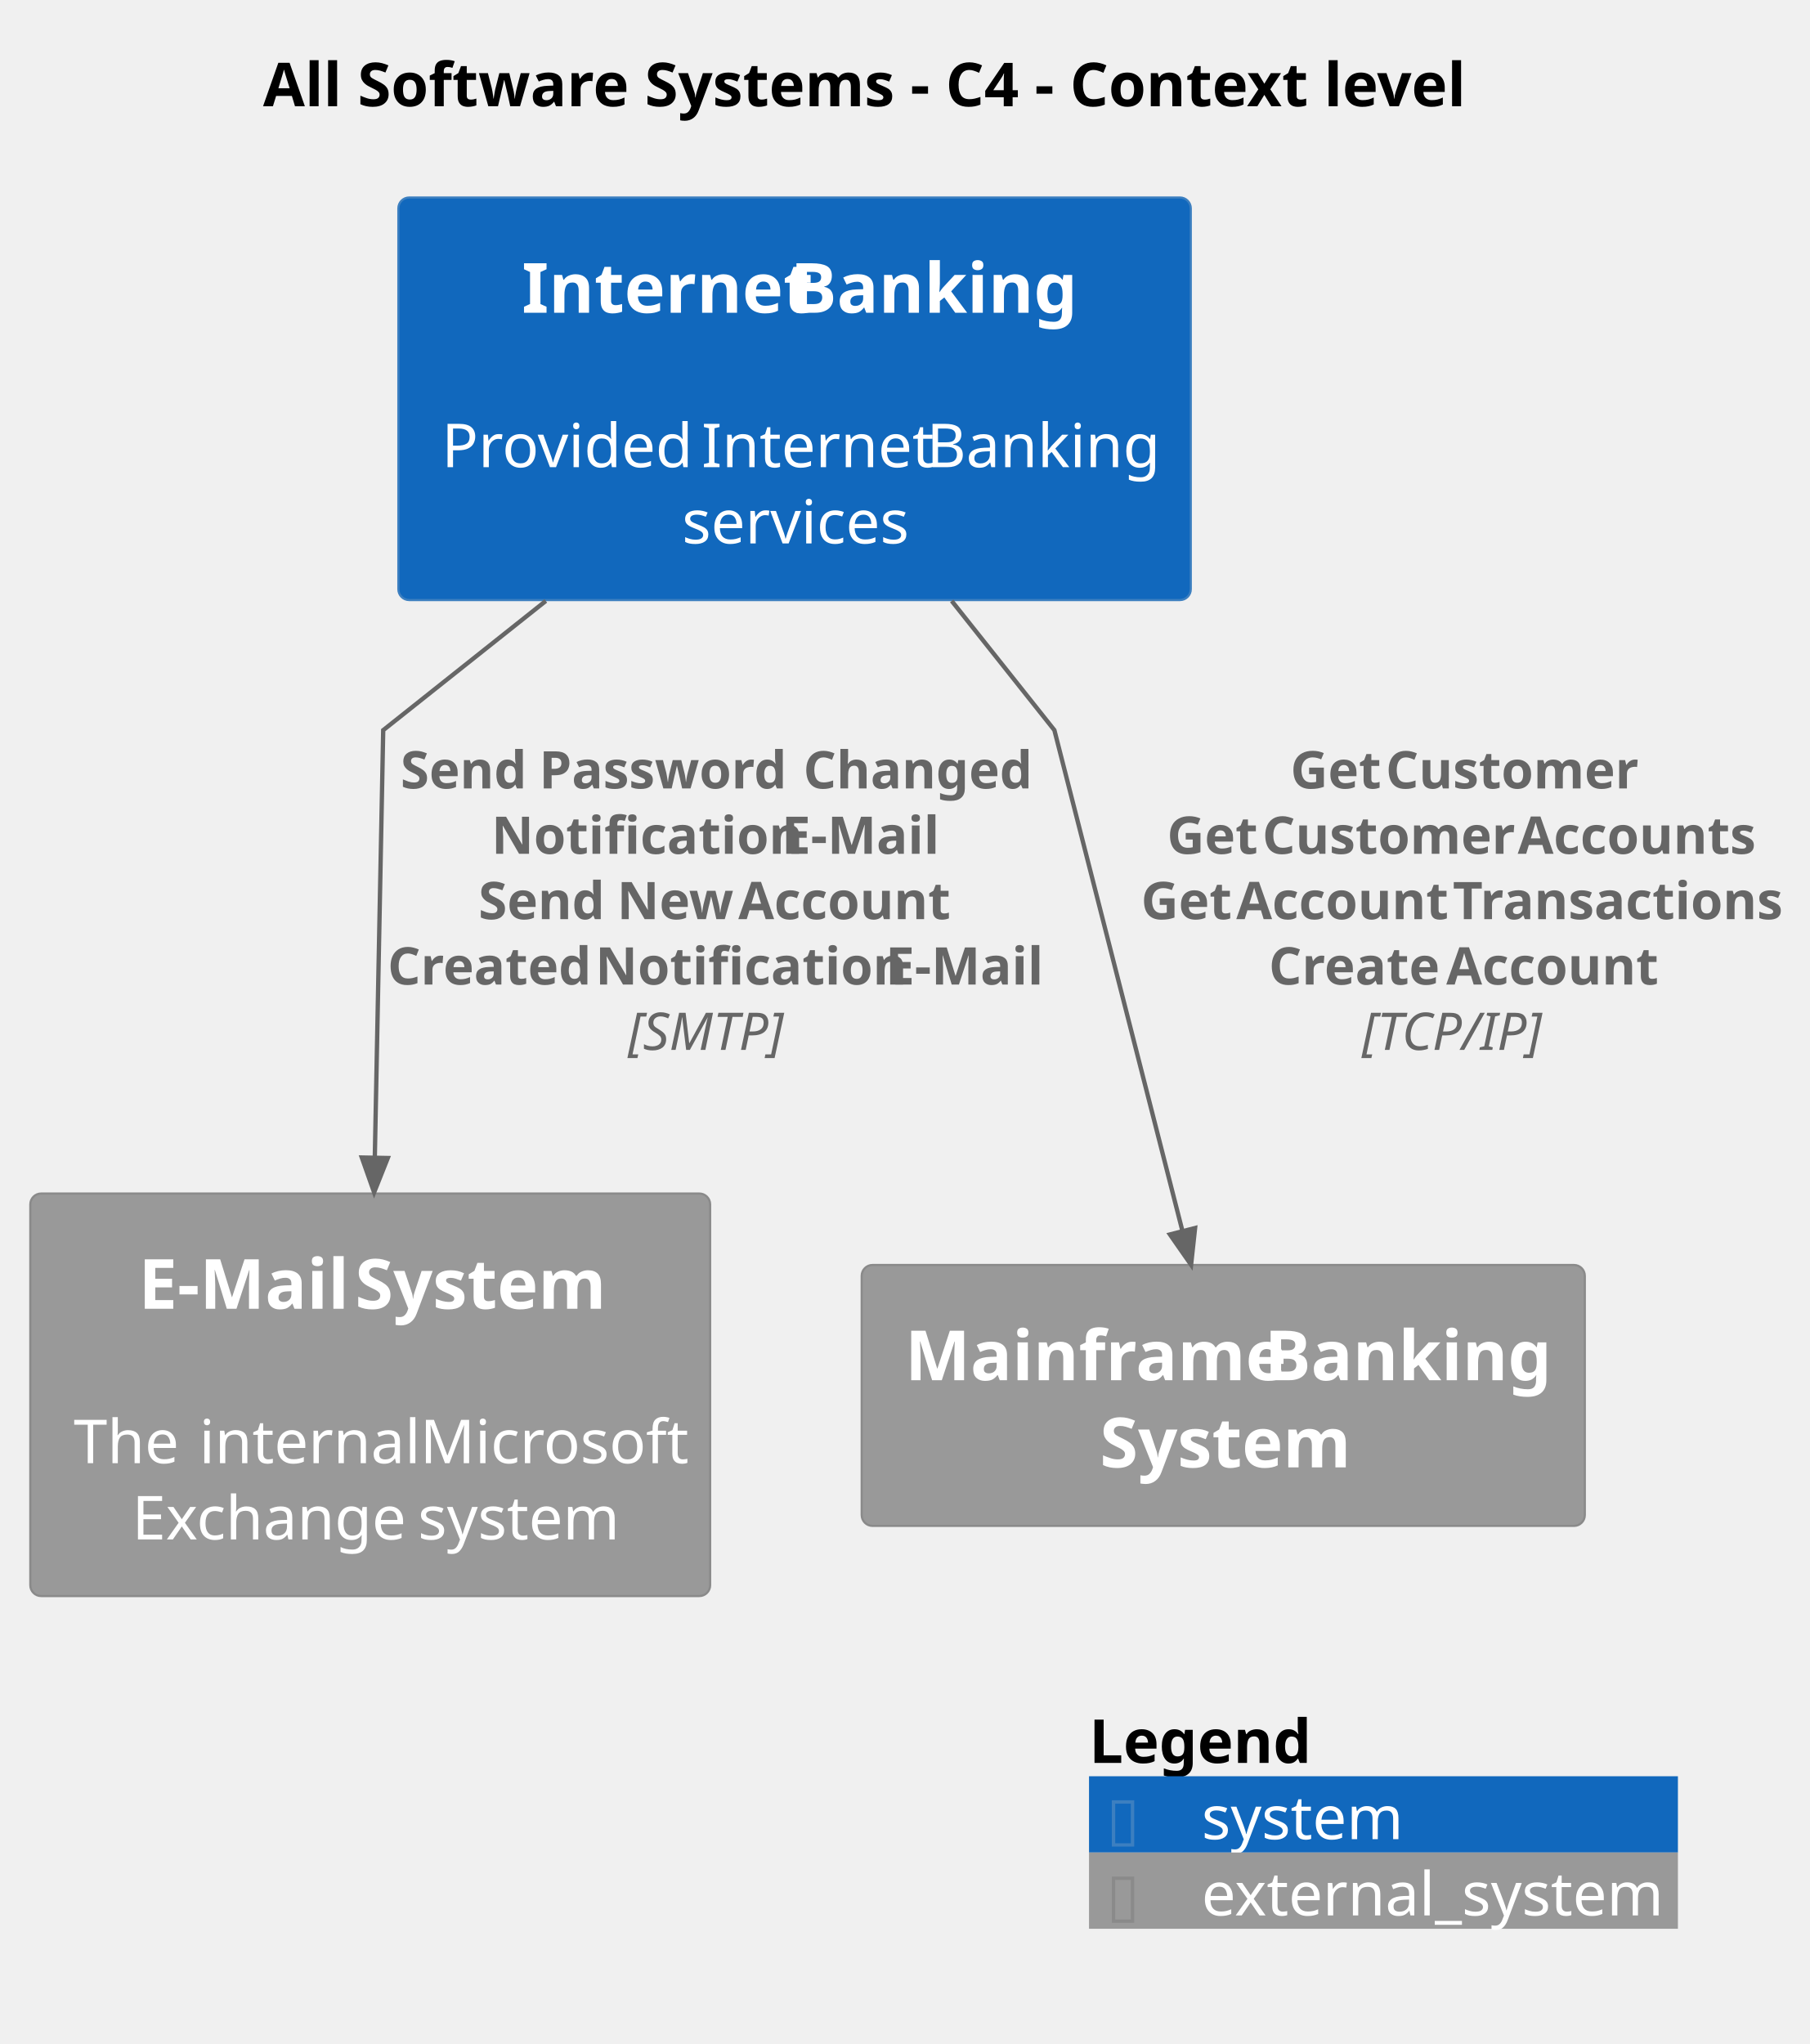
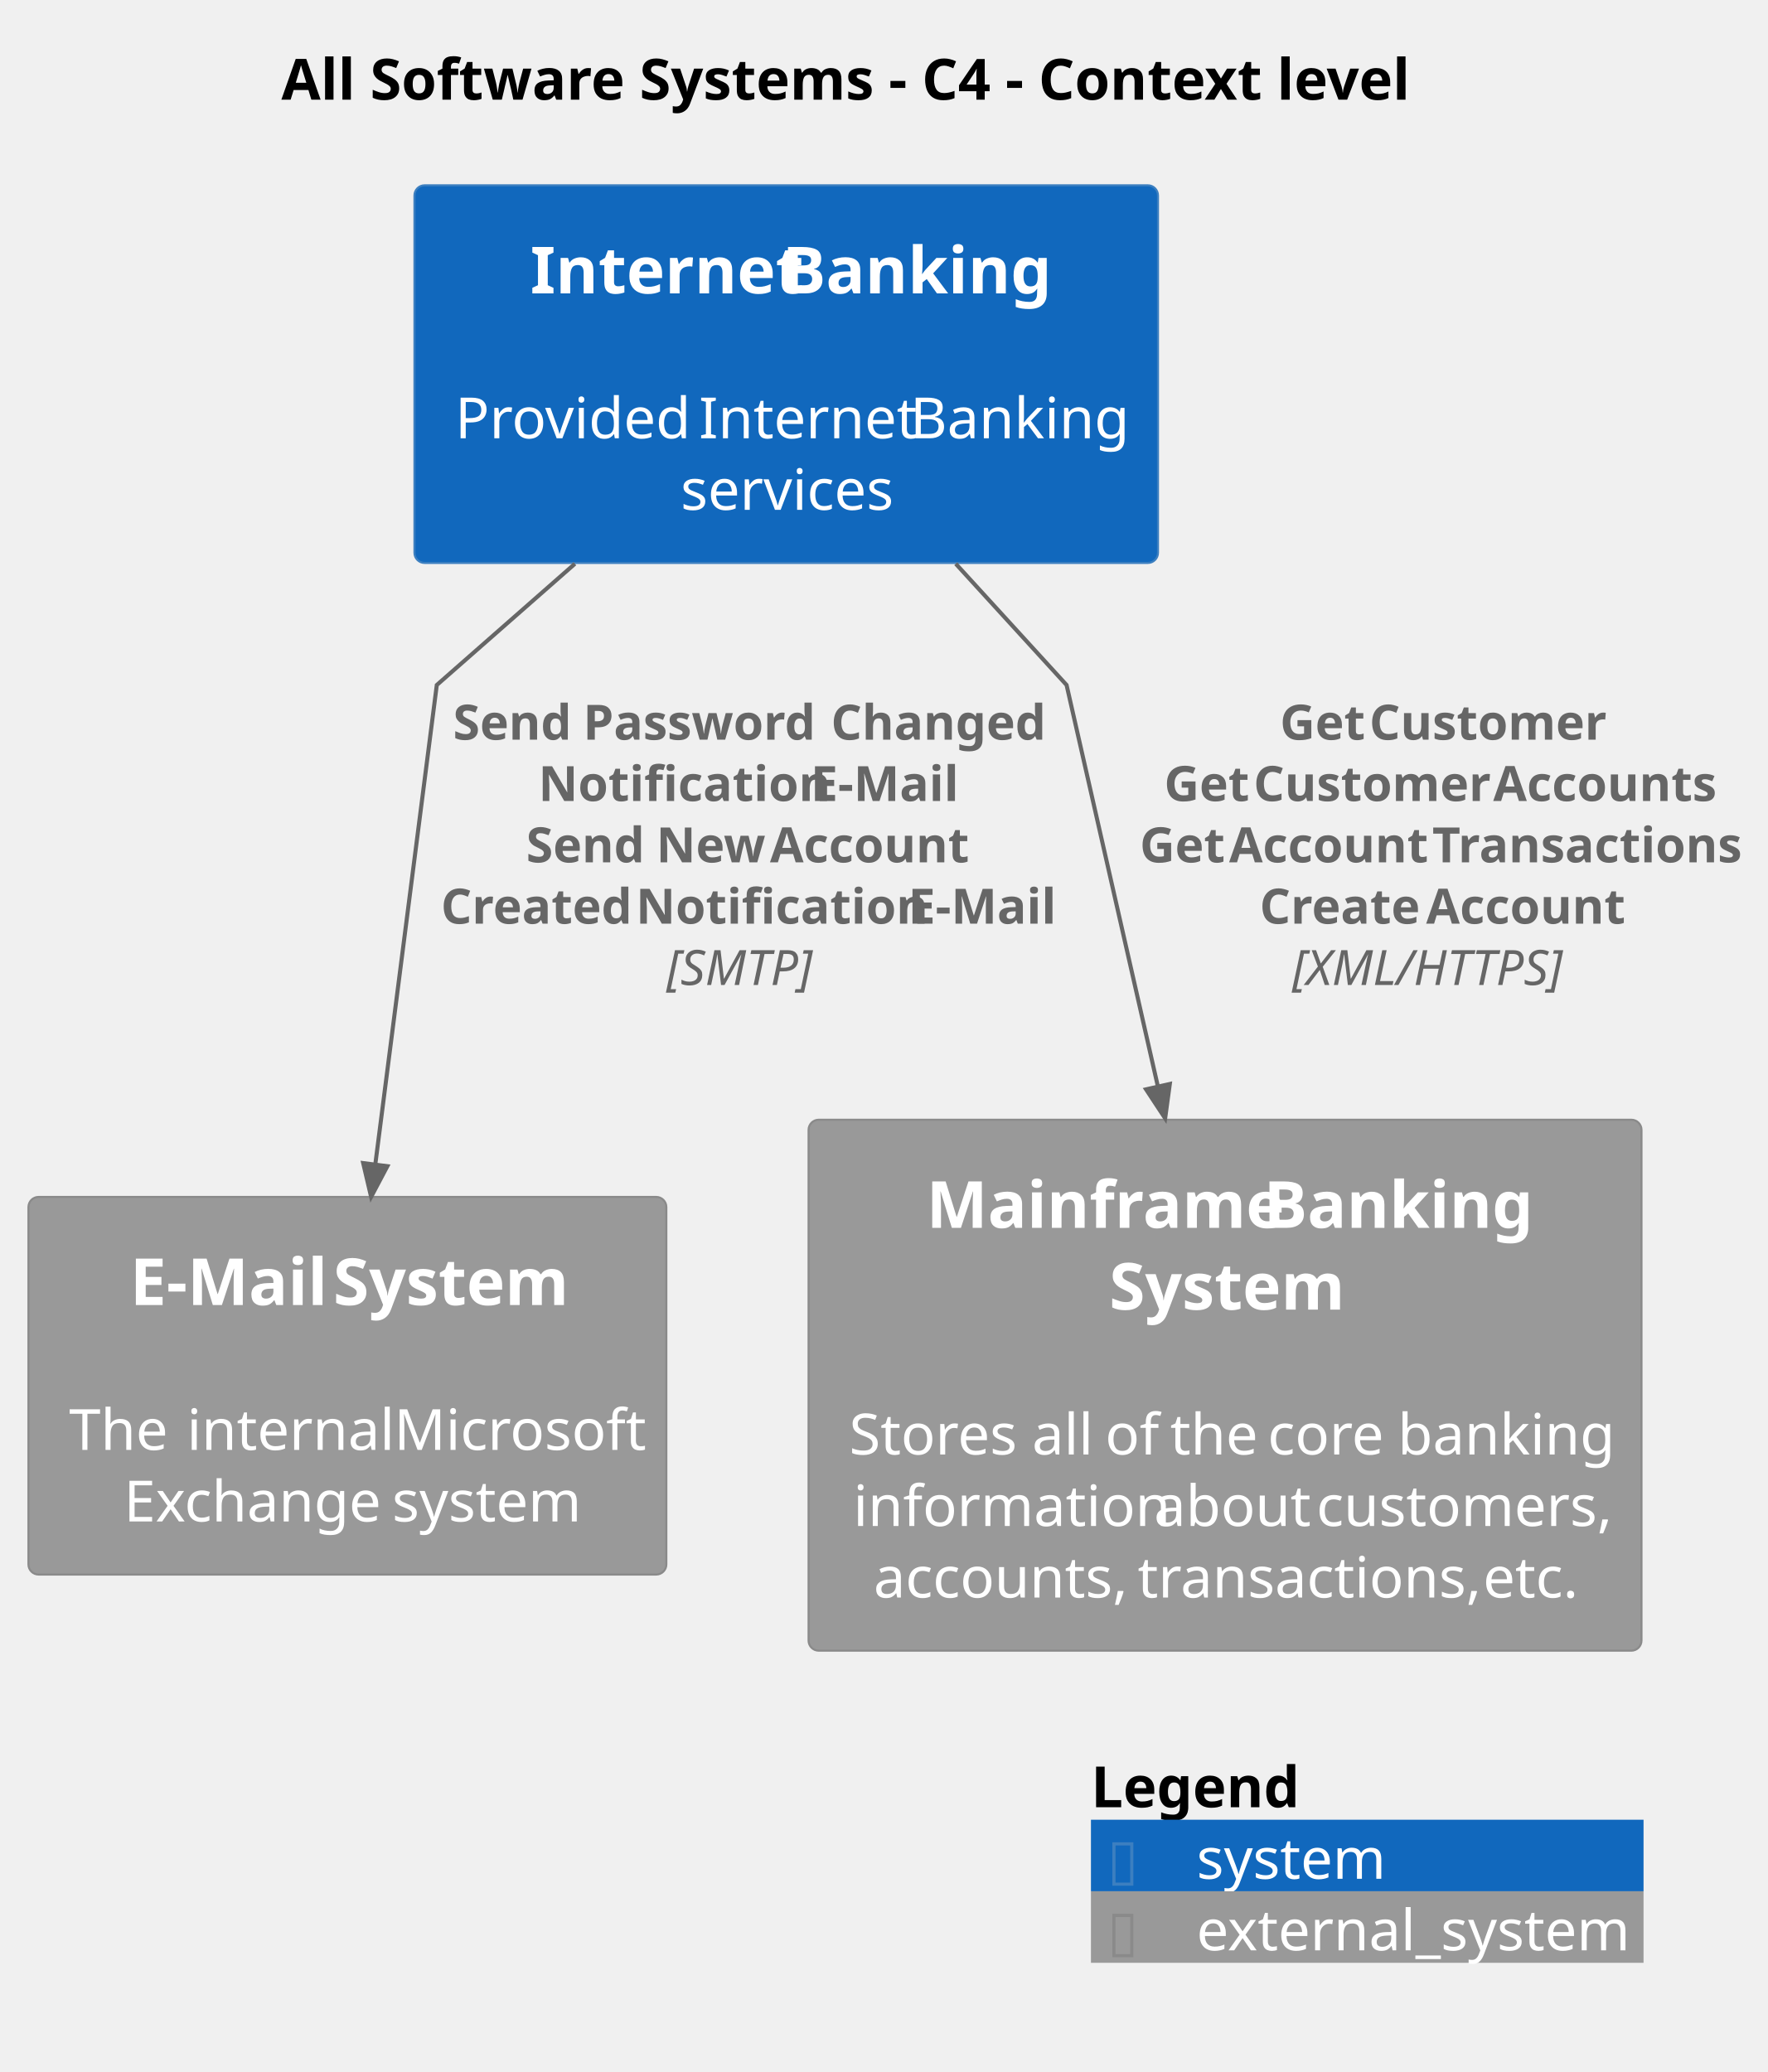
- <svg xmlns="http://www.w3.org/2000/svg" contentStyleType="text/css" height="472px" preserveAspectRatio="none" style="width:418px;height:472px;background:#FFFFFF;" version="1.1" viewBox="0 0 418 472" width="418px" zoomAndPan="magnify">
+ <svg xmlns="http://www.w3.org/2000/svg" contentStyleType="text/css" height="510px" preserveAspectRatio="none" style="width:435px;height:510px;background:#FFFFFF;" version="1.1" viewBox="0 0 435 510" width="435px" zoomAndPan="magnify">
  <defs />
  <g>
-     <text fill="#000000" font-family="sans-serif" font-size="14" font-weight="bold" lengthAdjust="spacing" textLength="283" x="60.75" y="24.533">All Software Systems - C4 - Context level</text>
+     <text fill="#000000" font-family="sans-serif" font-size="14" font-weight="bold" lengthAdjust="spacing" textLength="283" x="69.25" y="24.533">All Software Systems - C4 - Context level</text>
    <g id="elem_BigBankPlc.SoftwareSystems.InternetBanking">
-       <rect fill="#1168BD" height="92.953" rx="2.5" ry="2.5" style="stroke:#3C7FC0;stroke-width:0.5;" width="183" x="92" y="45.609" />
-       <text fill="#FFFFFF" font-family="sans-serif" font-size="16" font-weight="bold" lengthAdjust="spacing" textLength="58" x="120.5" y="72.219">Internet</text>
-       <text fill="#FFFFFF" font-family="sans-serif" font-size="16" font-weight="bold" lengthAdjust="spacing" textLength="4" x="178.5" y="72.219"> </text>
-       <text fill="#FFFFFF" font-family="sans-serif" font-size="16" font-weight="bold" lengthAdjust="spacing" textLength="64" x="182.5" y="72.219">Banking</text>
-       <text fill="#FFFFFF" font-family="sans-serif" font-size="14" lengthAdjust="spacing" textLength="4" x="181.5" y="90.268"> </text>
-       <text fill="#FFFFFF" font-family="sans-serif" font-size="14" lengthAdjust="spacing" textLength="56" x="102" y="107.877">Provided</text>
-       <text fill="#FFFFFF" font-family="sans-serif" font-size="14" lengthAdjust="spacing" textLength="4" x="158" y="107.877"> </text>
-       <text fill="#FFFFFF" font-family="sans-serif" font-size="14" lengthAdjust="spacing" textLength="48" x="162" y="107.877">Internet</text>
-       <text fill="#FFFFFF" font-family="sans-serif" font-size="14" lengthAdjust="spacing" textLength="4" x="210" y="107.877"> </text>
-       <text fill="#FFFFFF" font-family="sans-serif" font-size="14" lengthAdjust="spacing" textLength="51" x="214" y="107.877">Banking</text>
-       <text fill="#FFFFFF" font-family="sans-serif" font-size="14" lengthAdjust="spacing" textLength="52" x="157.5" y="125.486">services</text>
+       <rect fill="#1168BD" height="92.953" rx="2.5" ry="2.5" style="stroke:#3C7FC0;stroke-width:0.5;" width="183" x="102" y="45.609" />
+       <text fill="#FFFFFF" font-family="sans-serif" font-size="16" font-weight="bold" lengthAdjust="spacing" textLength="58" x="130.5" y="72.219">Internet</text>
+       <text fill="#FFFFFF" font-family="sans-serif" font-size="16" font-weight="bold" lengthAdjust="spacing" textLength="4" x="188.5" y="72.219"> </text>
+       <text fill="#FFFFFF" font-family="sans-serif" font-size="16" font-weight="bold" lengthAdjust="spacing" textLength="64" x="192.5" y="72.219">Banking</text>
+       <text fill="#FFFFFF" font-family="sans-serif" font-size="14" lengthAdjust="spacing" textLength="4" x="191.5" y="90.268"> </text>
+       <text fill="#FFFFFF" font-family="sans-serif" font-size="14" lengthAdjust="spacing" textLength="56" x="112" y="107.877">Provided</text>
+       <text fill="#FFFFFF" font-family="sans-serif" font-size="14" lengthAdjust="spacing" textLength="4" x="168" y="107.877"> </text>
+       <text fill="#FFFFFF" font-family="sans-serif" font-size="14" lengthAdjust="spacing" textLength="48" x="172" y="107.877">Internet</text>
+       <text fill="#FFFFFF" font-family="sans-serif" font-size="14" lengthAdjust="spacing" textLength="4" x="220" y="107.877"> </text>
+       <text fill="#FFFFFF" font-family="sans-serif" font-size="14" lengthAdjust="spacing" textLength="51" x="224" y="107.877">Banking</text>
+       <text fill="#FFFFFF" font-family="sans-serif" font-size="14" lengthAdjust="spacing" textLength="52" x="167.5" y="125.486">services</text>
    </g>
    <g id="elem_BigBankPlc.SoftwareSystems.EMailSystem">
-       <rect fill="#999999" height="92.953" rx="2.5" ry="2.5" style="stroke:#8A8A8A;stroke-width:0.5;" width="157" x="7" y="275.609" />
-       <text fill="#FFFFFF" font-family="sans-serif" font-size="16" font-weight="bold" lengthAdjust="spacing" textLength="46" x="32" y="302.219">E-Mail</text>
-       <text fill="#FFFFFF" font-family="sans-serif" font-size="16" font-weight="bold" lengthAdjust="spacing" textLength="4" x="78" y="302.219"> </text>
-       <text fill="#FFFFFF" font-family="sans-serif" font-size="16" font-weight="bold" lengthAdjust="spacing" textLength="57" x="82" y="302.219">System</text>
-       <text fill="#FFFFFF" font-family="sans-serif" font-size="14" lengthAdjust="spacing" textLength="4" x="83.5" y="320.268"> </text>
-       <text fill="#FFFFFF" font-family="sans-serif" font-size="14" lengthAdjust="spacing" textLength="25" x="17" y="337.877">The</text>
-       <text fill="#FFFFFF" font-family="sans-serif" font-size="14" lengthAdjust="spacing" textLength="4" x="42" y="337.877"> </text>
-       <text fill="#FFFFFF" font-family="sans-serif" font-size="14" lengthAdjust="spacing" textLength="47" x="46" y="337.877">internal</text>
-       <text fill="#FFFFFF" font-family="sans-serif" font-size="14" lengthAdjust="spacing" textLength="4" x="93" y="337.877"> </text>
-       <text fill="#FFFFFF" font-family="sans-serif" font-size="14" lengthAdjust="spacing" textLength="57" x="97" y="337.877">Microsoft</text>
-       <text fill="#FFFFFF" font-family="sans-serif" font-size="14" lengthAdjust="spacing" textLength="62" x="30.5" y="355.486">Exchange</text>
-       <text fill="#FFFFFF" font-family="sans-serif" font-size="14" lengthAdjust="spacing" textLength="4" x="92.5" y="355.486"> </text>
-       <text fill="#FFFFFF" font-family="sans-serif" font-size="14" lengthAdjust="spacing" textLength="44" x="96.5" y="355.486">system</text>
+       <rect fill="#999999" height="92.953" rx="2.5" ry="2.5" style="stroke:#8A8A8A;stroke-width:0.5;" width="157" x="7" y="294.609" />
+       <text fill="#FFFFFF" font-family="sans-serif" font-size="16" font-weight="bold" lengthAdjust="spacing" textLength="46" x="32" y="321.219">E-Mail</text>
+       <text fill="#FFFFFF" font-family="sans-serif" font-size="16" font-weight="bold" lengthAdjust="spacing" textLength="4" x="78" y="321.219"> </text>
+       <text fill="#FFFFFF" font-family="sans-serif" font-size="16" font-weight="bold" lengthAdjust="spacing" textLength="57" x="82" y="321.219">System</text>
+       <text fill="#FFFFFF" font-family="sans-serif" font-size="14" lengthAdjust="spacing" textLength="4" x="83.5" y="339.268"> </text>
+       <text fill="#FFFFFF" font-family="sans-serif" font-size="14" lengthAdjust="spacing" textLength="25" x="17" y="356.877">The</text>
+       <text fill="#FFFFFF" font-family="sans-serif" font-size="14" lengthAdjust="spacing" textLength="4" x="42" y="356.877"> </text>
+       <text fill="#FFFFFF" font-family="sans-serif" font-size="14" lengthAdjust="spacing" textLength="47" x="46" y="356.877">internal</text>
+       <text fill="#FFFFFF" font-family="sans-serif" font-size="14" lengthAdjust="spacing" textLength="4" x="93" y="356.877"> </text>
+       <text fill="#FFFFFF" font-family="sans-serif" font-size="14" lengthAdjust="spacing" textLength="57" x="97" y="356.877">Microsoft</text>
+       <text fill="#FFFFFF" font-family="sans-serif" font-size="14" lengthAdjust="spacing" textLength="62" x="30.5" y="374.486">Exchange</text>
+       <text fill="#FFFFFF" font-family="sans-serif" font-size="14" lengthAdjust="spacing" textLength="4" x="92.5" y="374.486"> </text>
+       <text fill="#FFFFFF" font-family="sans-serif" font-size="14" lengthAdjust="spacing" textLength="44" x="96.5" y="374.486">system</text>
    </g>
    <g id="elem_BigBankPlc.SoftwareSystems.MainframeBankingSystem">
-       <rect fill="#999999" height="60.25" rx="2.5" ry="2.5" style="stroke:#8A8A8A;stroke-width:0.5;" width="167" x="199" y="292.109" />
-       <text fill="#FFFFFF" font-family="sans-serif" font-size="16" font-weight="bold" lengthAdjust="spacing" textLength="79" x="209" y="318.719">Mainframe</text>
-       <text fill="#FFFFFF" font-family="sans-serif" font-size="16" font-weight="bold" lengthAdjust="spacing" textLength="4" x="288" y="318.719"> </text>
-       <text fill="#FFFFFF" font-family="sans-serif" font-size="16" font-weight="bold" lengthAdjust="spacing" textLength="64" x="292" y="318.719">Banking</text>
-       <text fill="#FFFFFF" font-family="sans-serif" font-size="16" font-weight="bold" lengthAdjust="spacing" textLength="57" x="254" y="338.844">System</text>
+       <rect fill="#999999" height="130.688" rx="2.5" ry="2.5" style="stroke:#8A8A8A;stroke-width:0.5;" width="205" x="199" y="275.609" />
+       <text fill="#FFFFFF" font-family="sans-serif" font-size="16" font-weight="bold" lengthAdjust="spacing" textLength="79" x="228" y="302.219">Mainframe</text>
+       <text fill="#FFFFFF" font-family="sans-serif" font-size="16" font-weight="bold" lengthAdjust="spacing" textLength="4" x="307" y="302.219"> </text>
+       <text fill="#FFFFFF" font-family="sans-serif" font-size="16" font-weight="bold" lengthAdjust="spacing" textLength="64" x="311" y="302.219">Banking</text>
+       <text fill="#FFFFFF" font-family="sans-serif" font-size="16" font-weight="bold" lengthAdjust="spacing" textLength="57" x="273" y="322.344">System</text>
+       <text fill="#FFFFFF" font-family="sans-serif" font-size="14" lengthAdjust="spacing" textLength="4" x="299.5" y="340.393"> </text>
+       <text fill="#FFFFFF" font-family="sans-serif" font-size="14" lengthAdjust="spacing" textLength="41" x="209" y="358.002">Stores</text>
+       <text fill="#FFFFFF" font-family="sans-serif" font-size="14" lengthAdjust="spacing" textLength="4" x="250" y="358.002"> </text>
+       <text fill="#FFFFFF" font-family="sans-serif" font-size="14" lengthAdjust="spacing" textLength="14" x="254" y="358.002">all</text>
+       <text fill="#FFFFFF" font-family="sans-serif" font-size="14" lengthAdjust="spacing" textLength="4" x="268" y="358.002"> </text>
+       <text fill="#FFFFFF" font-family="sans-serif" font-size="14" lengthAdjust="spacing" textLength="12" x="272" y="358.002">of</text>
+       <text fill="#FFFFFF" font-family="sans-serif" font-size="14" lengthAdjust="spacing" textLength="4" x="284" y="358.002"> </text>
+       <text fill="#FFFFFF" font-family="sans-serif" font-size="14" lengthAdjust="spacing" textLength="20" x="288" y="358.002">the</text>
+       <text fill="#FFFFFF" font-family="sans-serif" font-size="14" lengthAdjust="spacing" textLength="4" x="308" y="358.002"> </text>
+       <text fill="#FFFFFF" font-family="sans-serif" font-size="14" lengthAdjust="spacing" textLength="28" x="312" y="358.002">core</text>
+       <text fill="#FFFFFF" font-family="sans-serif" font-size="14" lengthAdjust="spacing" textLength="4" x="340" y="358.002"> </text>
+       <text fill="#FFFFFF" font-family="sans-serif" font-size="14" lengthAdjust="spacing" textLength="50" x="344" y="358.002">banking</text>
+       <text fill="#FFFFFF" font-family="sans-serif" font-size="14" lengthAdjust="spacing" textLength="70" x="210" y="375.611">information</text>
+       <text fill="#FFFFFF" font-family="sans-serif" font-size="14" lengthAdjust="spacing" textLength="4" x="280" y="375.611"> </text>
+       <text fill="#FFFFFF" font-family="sans-serif" font-size="14" lengthAdjust="spacing" textLength="36" x="284" y="375.611">about</text>
+       <text fill="#FFFFFF" font-family="sans-serif" font-size="14" lengthAdjust="spacing" textLength="4" x="320" y="375.611"> </text>
+       <text fill="#FFFFFF" font-family="sans-serif" font-size="14" lengthAdjust="spacing" textLength="69" x="324" y="375.611">customers,</text>
+       <text fill="#FFFFFF" font-family="sans-serif" font-size="14" lengthAdjust="spacing" textLength="61" x="215" y="393.221">accounts,</text>
+       <text fill="#FFFFFF" font-family="sans-serif" font-size="14" lengthAdjust="spacing" textLength="4" x="276" y="393.221"> </text>
+       <text fill="#FFFFFF" font-family="sans-serif" font-size="14" lengthAdjust="spacing" textLength="81" x="280" y="393.221">transactions,</text>
+       <text fill="#FFFFFF" font-family="sans-serif" font-size="14" lengthAdjust="spacing" textLength="4" x="361" y="393.221"> </text>
+       <text fill="#FFFFFF" font-family="sans-serif" font-size="14" lengthAdjust="spacing" textLength="23" x="365" y="393.221">etc.</text>
    </g>
    <g id="link_BigBankPlc.SoftwareSystems.InternetBanking_BigBankPlc.SoftwareSystems.EMailSystem">
-       <path d="M126.05,138.769 C106.04,154.669 88.5,168.609 88.5,168.609 C88.5,168.609 87.437,222.441 86.557,267.351 " fill="none" id="BigBankPlc.SoftwareSystems.InternetBanking-to-BigBankPlc.SoftwareSystems.EMailSystem" style="stroke:#666666;stroke-width:1.0;" />
-       <polygon fill="#666666" points="86.4,275.349,89.556,267.41,83.557,267.292,86.4,275.349" style="stroke:#666666;stroke-width:1.0;" />
-       <text fill="#666666" font-family="sans-serif" font-size="12" font-weight="bold" lengthAdjust="spacing" textLength="29" x="92.5" y="182.066">Send</text>
-       <text fill="#666666" font-family="sans-serif" font-size="12" font-weight="bold" lengthAdjust="spacing" textLength="3" x="121.5" y="182.066"> </text>
-       <text fill="#666666" font-family="sans-serif" font-size="12" font-weight="bold" lengthAdjust="spacing" textLength="58" x="124.5" y="182.066">Password</text>
-       <text fill="#666666" font-family="sans-serif" font-size="12" font-weight="bold" lengthAdjust="spacing" textLength="3" x="182.5" y="182.066"> </text>
-       <text fill="#666666" font-family="sans-serif" font-size="12" font-weight="bold" lengthAdjust="spacing" textLength="50" x="185.5" y="182.066">Changed</text>
-       <text fill="#666666" font-family="sans-serif" font-size="12" font-weight="bold" lengthAdjust="spacing" textLength="64" x="113.5" y="197.16">Notification</text>
-       <text fill="#666666" font-family="sans-serif" font-size="12" font-weight="bold" lengthAdjust="spacing" textLength="3" x="177.5" y="197.16"> </text>
-       <text fill="#666666" font-family="sans-serif" font-size="12" font-weight="bold" lengthAdjust="spacing" textLength="34" x="180.5" y="197.16">E-Mail</text>
-       <text fill="#666666" font-family="sans-serif" font-size="12" font-weight="bold" lengthAdjust="spacing" textLength="29" x="110.5" y="212.254">Send</text>
-       <text fill="#666666" font-family="sans-serif" font-size="12" font-weight="bold" lengthAdjust="spacing" textLength="3" x="139.5" y="212.254"> </text>
-       <text fill="#666666" font-family="sans-serif" font-size="12" font-weight="bold" lengthAdjust="spacing" textLength="25" x="142.5" y="212.254">New</text>
-       <text fill="#666666" font-family="sans-serif" font-size="12" font-weight="bold" lengthAdjust="spacing" textLength="3" x="167.5" y="212.254"> </text>
-       <text fill="#666666" font-family="sans-serif" font-size="12" font-weight="bold" lengthAdjust="spacing" textLength="47" x="170.5" y="212.254">Account</text>
-       <text fill="#666666" font-family="sans-serif" font-size="12" font-weight="bold" lengthAdjust="spacing" textLength="45" x="89.5" y="227.348">Created</text>
-       <text fill="#666666" font-family="sans-serif" font-size="12" font-weight="bold" lengthAdjust="spacing" textLength="3" x="134.5" y="227.348"> </text>
-       <text fill="#666666" font-family="sans-serif" font-size="12" font-weight="bold" lengthAdjust="spacing" textLength="64" x="137.5" y="227.348">Notification</text>
-       <text fill="#666666" font-family="sans-serif" font-size="12" font-weight="bold" lengthAdjust="spacing" textLength="3" x="201.5" y="227.348"> </text>
-       <text fill="#666666" font-family="sans-serif" font-size="12" font-weight="bold" lengthAdjust="spacing" textLength="34" x="204.5" y="227.348">E-Mail</text>
-       <text fill="#666666" font-family="sans-serif" font-size="12" font-style="italic" lengthAdjust="spacing" textLength="38" x="145" y="242.441">[SMTP]</text>
+       <path d="M141.49,138.769 C123.38,154.669 107.5,168.609 107.5,168.609 C107.5,168.609 98.878,235.854 92.358,286.664 " fill="none" id="BigBankPlc.SoftwareSystems.InternetBanking-to-BigBankPlc.SoftwareSystems.EMailSystem" style="stroke:#666666;stroke-width:1.0;" />
+       <polygon fill="#666666" points="91.34,294.599,95.334,287.046,89.383,286.283,91.34,294.599" style="stroke:#666666;stroke-width:1.0;" />
+       <text fill="#666666" font-family="sans-serif" font-size="12" font-weight="bold" lengthAdjust="spacing" textLength="29" x="111.5" y="182.066">Send</text>
+       <text fill="#666666" font-family="sans-serif" font-size="12" font-weight="bold" lengthAdjust="spacing" textLength="3" x="140.5" y="182.066"> </text>
+       <text fill="#666666" font-family="sans-serif" font-size="12" font-weight="bold" lengthAdjust="spacing" textLength="58" x="143.5" y="182.066">Password</text>
+       <text fill="#666666" font-family="sans-serif" font-size="12" font-weight="bold" lengthAdjust="spacing" textLength="3" x="201.5" y="182.066"> </text>
+       <text fill="#666666" font-family="sans-serif" font-size="12" font-weight="bold" lengthAdjust="spacing" textLength="50" x="204.5" y="182.066">Changed</text>
+       <text fill="#666666" font-family="sans-serif" font-size="12" font-weight="bold" lengthAdjust="spacing" textLength="64" x="132.5" y="197.16">Notification</text>
+       <text fill="#666666" font-family="sans-serif" font-size="12" font-weight="bold" lengthAdjust="spacing" textLength="3" x="196.5" y="197.16"> </text>
+       <text fill="#666666" font-family="sans-serif" font-size="12" font-weight="bold" lengthAdjust="spacing" textLength="34" x="199.5" y="197.16">E-Mail</text>
+       <text fill="#666666" font-family="sans-serif" font-size="12" font-weight="bold" lengthAdjust="spacing" textLength="29" x="129.5" y="212.254">Send</text>
+       <text fill="#666666" font-family="sans-serif" font-size="12" font-weight="bold" lengthAdjust="spacing" textLength="3" x="158.5" y="212.254"> </text>
+       <text fill="#666666" font-family="sans-serif" font-size="12" font-weight="bold" lengthAdjust="spacing" textLength="25" x="161.5" y="212.254">New</text>
+       <text fill="#666666" font-family="sans-serif" font-size="12" font-weight="bold" lengthAdjust="spacing" textLength="3" x="186.5" y="212.254"> </text>
+       <text fill="#666666" font-family="sans-serif" font-size="12" font-weight="bold" lengthAdjust="spacing" textLength="47" x="189.5" y="212.254">Account</text>
+       <text fill="#666666" font-family="sans-serif" font-size="12" font-weight="bold" lengthAdjust="spacing" textLength="45" x="108.5" y="227.348">Created</text>
+       <text fill="#666666" font-family="sans-serif" font-size="12" font-weight="bold" lengthAdjust="spacing" textLength="3" x="153.5" y="227.348"> </text>
+       <text fill="#666666" font-family="sans-serif" font-size="12" font-weight="bold" lengthAdjust="spacing" textLength="64" x="156.5" y="227.348">Notification</text>
+       <text fill="#666666" font-family="sans-serif" font-size="12" font-weight="bold" lengthAdjust="spacing" textLength="3" x="220.5" y="227.348"> </text>
+       <text fill="#666666" font-family="sans-serif" font-size="12" font-weight="bold" lengthAdjust="spacing" textLength="34" x="223.5" y="227.348">E-Mail</text>
+       <text fill="#666666" font-family="sans-serif" font-size="12" font-style="italic" lengthAdjust="spacing" textLength="38" x="164" y="242.441">[SMTP]</text>
    </g>
    <g id="link_BigBankPlc.SoftwareSystems.InternetBanking_BigBankPlc.SoftwareSystems.MainframeBankingSystem">
-       <path d="M219.79,138.769 C232.42,154.669 243.5,168.609 243.5,168.609 C243.5,168.609 261.779,240.069 273.089,284.318 " fill="none" id="BigBankPlc.SoftwareSystems.InternetBanking-to-BigBankPlc.SoftwareSystems.MainframeBankingSystem" style="stroke:#666666;stroke-width:1.0;" />
-       <polygon fill="#666666" points="275.07,292.069,275.995,283.576,270.182,285.061,275.07,292.069" style="stroke:#666666;stroke-width:1.0;" />
-       <text fill="#666666" font-family="sans-serif" font-size="12" font-weight="bold" lengthAdjust="spacing" textLength="19" x="298" y="182.066">Get</text>
-       <text fill="#666666" font-family="sans-serif" font-size="12" font-weight="bold" lengthAdjust="spacing" textLength="3" x="317" y="182.066"> </text>
-       <text fill="#666666" font-family="sans-serif" font-size="12" font-weight="bold" lengthAdjust="spacing" textLength="56" x="320" y="182.066">Customer</text>
-       <text fill="#666666" font-family="sans-serif" font-size="12" font-weight="bold" lengthAdjust="spacing" textLength="19" x="269.5" y="197.16">Get</text>
-       <text fill="#666666" font-family="sans-serif" font-size="12" font-weight="bold" lengthAdjust="spacing" textLength="3" x="288.5" y="197.16"> </text>
-       <text fill="#666666" font-family="sans-serif" font-size="12" font-weight="bold" lengthAdjust="spacing" textLength="56" x="291.5" y="197.16">Customer</text>
-       <text fill="#666666" font-family="sans-serif" font-size="12" font-weight="bold" lengthAdjust="spacing" textLength="3" x="347.5" y="197.16"> </text>
-       <text fill="#666666" font-family="sans-serif" font-size="12" font-weight="bold" lengthAdjust="spacing" textLength="54" x="350.5" y="197.16">Accounts</text>
-       <text fill="#666666" font-family="sans-serif" font-size="12" font-weight="bold" lengthAdjust="spacing" textLength="19" x="263.5" y="212.254">Get</text>
-       <text fill="#666666" font-family="sans-serif" font-size="12" font-weight="bold" lengthAdjust="spacing" textLength="3" x="282.5" y="212.254"> </text>
-       <text fill="#666666" font-family="sans-serif" font-size="12" font-weight="bold" lengthAdjust="spacing" textLength="47" x="285.5" y="212.254">Account</text>
-       <text fill="#666666" font-family="sans-serif" font-size="12" font-weight="bold" lengthAdjust="spacing" textLength="3" x="332.5" y="212.254"> </text>
-       <text fill="#666666" font-family="sans-serif" font-size="12" font-weight="bold" lengthAdjust="spacing" textLength="75" x="335.5" y="212.254">Transactions</text>
-       <text fill="#666666" font-family="sans-serif" font-size="12" font-weight="bold" lengthAdjust="spacing" textLength="38" x="293" y="227.348">Create</text>
-       <text fill="#666666" font-family="sans-serif" font-size="12" font-weight="bold" lengthAdjust="spacing" textLength="3" x="331" y="227.348"> </text>
-       <text fill="#666666" font-family="sans-serif" font-size="12" font-weight="bold" lengthAdjust="spacing" textLength="47" x="334" y="227.348">Account</text>
-       <text fill="#666666" font-family="sans-serif" font-size="12" font-style="italic" lengthAdjust="spacing" textLength="45" x="314.5" y="242.441">[TCP/IP]</text>
+       <path d="M235.23,138.769 C249.76,154.669 262.5,168.609 262.5,168.609 C262.5,168.609 273.935,218.909 284.985,267.469 " fill="none" id="BigBankPlc.SoftwareSystems.InternetBanking-to-BigBankPlc.SoftwareSystems.MainframeBankingSystem" style="stroke:#666666;stroke-width:1.0;" />
+       <polygon fill="#666666" points="286.76,275.269,287.91,266.803,282.06,268.134,286.76,275.269" style="stroke:#666666;stroke-width:1.0;" />
+       <text fill="#666666" font-family="sans-serif" font-size="12" font-weight="bold" lengthAdjust="spacing" textLength="19" x="315" y="182.066">Get</text>
+       <text fill="#666666" font-family="sans-serif" font-size="12" font-weight="bold" lengthAdjust="spacing" textLength="3" x="334" y="182.066"> </text>
+       <text fill="#666666" font-family="sans-serif" font-size="12" font-weight="bold" lengthAdjust="spacing" textLength="56" x="337" y="182.066">Customer</text>
+       <text fill="#666666" font-family="sans-serif" font-size="12" font-weight="bold" lengthAdjust="spacing" textLength="19" x="286.5" y="197.16">Get</text>
+       <text fill="#666666" font-family="sans-serif" font-size="12" font-weight="bold" lengthAdjust="spacing" textLength="3" x="305.5" y="197.16"> </text>
+       <text fill="#666666" font-family="sans-serif" font-size="12" font-weight="bold" lengthAdjust="spacing" textLength="56" x="308.5" y="197.16">Customer</text>
+       <text fill="#666666" font-family="sans-serif" font-size="12" font-weight="bold" lengthAdjust="spacing" textLength="3" x="364.5" y="197.16"> </text>
+       <text fill="#666666" font-family="sans-serif" font-size="12" font-weight="bold" lengthAdjust="spacing" textLength="54" x="367.5" y="197.16">Accounts</text>
+       <text fill="#666666" font-family="sans-serif" font-size="12" font-weight="bold" lengthAdjust="spacing" textLength="19" x="280.5" y="212.254">Get</text>
+       <text fill="#666666" font-family="sans-serif" font-size="12" font-weight="bold" lengthAdjust="spacing" textLength="3" x="299.5" y="212.254"> </text>
+       <text fill="#666666" font-family="sans-serif" font-size="12" font-weight="bold" lengthAdjust="spacing" textLength="47" x="302.5" y="212.254">Account</text>
+       <text fill="#666666" font-family="sans-serif" font-size="12" font-weight="bold" lengthAdjust="spacing" textLength="3" x="349.5" y="212.254"> </text>
+       <text fill="#666666" font-family="sans-serif" font-size="12" font-weight="bold" lengthAdjust="spacing" textLength="75" x="352.5" y="212.254">Transactions</text>
+       <text fill="#666666" font-family="sans-serif" font-size="12" font-weight="bold" lengthAdjust="spacing" textLength="38" x="310" y="227.348">Create</text>
+       <text fill="#666666" font-family="sans-serif" font-size="12" font-weight="bold" lengthAdjust="spacing" textLength="3" x="348" y="227.348"> </text>
+       <text fill="#666666" font-family="sans-serif" font-size="12" font-weight="bold" lengthAdjust="spacing" textLength="47" x="351" y="227.348">Account</text>
+       <text fill="#666666" font-family="sans-serif" font-size="12" font-style="italic" lengthAdjust="spacing" textLength="72" x="318" y="242.441">[XML/HTTPS]</text>
    </g>
-     <rect fill="none" height="17.609" style="stroke:none;stroke-width:1.0;" width="136" x="251.5" y="392.562" />
-     <text fill="#000000" font-family="sans-serif" font-size="14" font-weight="bold" lengthAdjust="spacing" textLength="53" x="251.5" y="407.096">Legend</text>
-     <text fill="#FFFFFF" font-family="sans-serif" font-size="14" lengthAdjust="spacing" textLength="4" x="304.5" y="407.096"> </text>
-     <rect fill="#1168BD" height="17.609" style="stroke:none;stroke-width:1.0;" width="136" x="251.5" y="410.172" />
-     <text fill="#3C7FC0" font-family="sans-serif" font-size="14" lengthAdjust="spacing" textLength="14" x="255.5" y="424.705">▯</text>
-     <text fill="#FFFFFF" font-family="sans-serif" font-size="14" lengthAdjust="spacing" textLength="4" x="269.5" y="424.705"> </text>
-     <text fill="#FFFFFF" font-family="sans-serif" font-size="14" lengthAdjust="spacing" textLength="44" x="277.5" y="424.705">system</text>
-     <text fill="#FFFFFF" font-family="sans-serif" font-size="14" lengthAdjust="spacing" textLength="4" x="325.5" y="424.705"> </text>
-     <rect fill="#999999" height="17.609" style="stroke:none;stroke-width:1.0;" width="136" x="251.5" y="427.781" />
-     <text fill="#8A8A8A" font-family="sans-serif" font-size="14" lengthAdjust="spacing" textLength="14" x="255.5" y="442.315">▯</text>
-     <text fill="#FFFFFF" font-family="sans-serif" font-size="14" lengthAdjust="spacing" textLength="4" x="269.5" y="442.315"> </text>
-     <text fill="#FFFFFF" font-family="sans-serif" font-size="14" lengthAdjust="spacing" textLength="102" x="277.5" y="442.315">external_system</text>
-     <text fill="#FFFFFF" font-family="sans-serif" font-size="14" lengthAdjust="spacing" textLength="4" x="383.5" y="442.315"> </text>
-     <line style="stroke:none;stroke-width:1.0;" x1="251.5" x2="387.5" y1="392.562" y2="392.562" />
-     <line style="stroke:none;stroke-width:1.0;" x1="251.5" x2="387.5" y1="410.172" y2="410.172" />
-     <line style="stroke:none;stroke-width:1.0;" x1="251.5" x2="387.5" y1="427.781" y2="427.781" />
-     <line style="stroke:none;stroke-width:1.0;" x1="251.5" x2="387.5" y1="445.391" y2="445.391" />
-     <line style="stroke:none;stroke-width:1.0;" x1="251.5" x2="251.5" y1="392.562" y2="445.391" />
-     <line style="stroke:none;stroke-width:1.0;" x1="387.5" x2="387.5" y1="392.562" y2="445.391" />
+     <rect fill="none" height="17.609" style="stroke:none;stroke-width:1.0;" width="136" x="268.5" y="430.297" />
+     <text fill="#000000" font-family="sans-serif" font-size="14" font-weight="bold" lengthAdjust="spacing" textLength="53" x="268.5" y="444.83">Legend</text>
+     <text fill="#FFFFFF" font-family="sans-serif" font-size="14" lengthAdjust="spacing" textLength="4" x="321.5" y="444.83"> </text>
+     <rect fill="#1168BD" height="17.609" style="stroke:none;stroke-width:1.0;" width="136" x="268.5" y="447.906" />
+     <text fill="#3C7FC0" font-family="sans-serif" font-size="14" lengthAdjust="spacing" textLength="14" x="272.5" y="462.44">▯</text>
+     <text fill="#FFFFFF" font-family="sans-serif" font-size="14" lengthAdjust="spacing" textLength="4" x="286.5" y="462.44"> </text>
+     <text fill="#FFFFFF" font-family="sans-serif" font-size="14" lengthAdjust="spacing" textLength="44" x="294.5" y="462.44">system</text>
+     <text fill="#FFFFFF" font-family="sans-serif" font-size="14" lengthAdjust="spacing" textLength="4" x="342.5" y="462.44"> </text>
+     <rect fill="#999999" height="17.609" style="stroke:none;stroke-width:1.0;" width="136" x="268.5" y="465.516" />
+     <text fill="#8A8A8A" font-family="sans-serif" font-size="14" lengthAdjust="spacing" textLength="14" x="272.5" y="480.049">▯</text>
+     <text fill="#FFFFFF" font-family="sans-serif" font-size="14" lengthAdjust="spacing" textLength="4" x="286.5" y="480.049"> </text>
+     <text fill="#FFFFFF" font-family="sans-serif" font-size="14" lengthAdjust="spacing" textLength="102" x="294.5" y="480.049">external_system</text>
+     <text fill="#FFFFFF" font-family="sans-serif" font-size="14" lengthAdjust="spacing" textLength="4" x="400.5" y="480.049"> </text>
+     <line style="stroke:none;stroke-width:1.0;" x1="268.5" x2="404.5" y1="430.297" y2="430.297" />
+     <line style="stroke:none;stroke-width:1.0;" x1="268.5" x2="404.5" y1="447.906" y2="447.906" />
+     <line style="stroke:none;stroke-width:1.0;" x1="268.5" x2="404.5" y1="465.516" y2="465.516" />
+     <line style="stroke:none;stroke-width:1.0;" x1="268.5" x2="404.5" y1="483.125" y2="483.125" />
+     <line style="stroke:none;stroke-width:1.0;" x1="268.5" x2="268.5" y1="430.297" y2="483.125" />
+     <line style="stroke:none;stroke-width:1.0;" x1="404.5" x2="404.5" y1="430.297" y2="483.125" />
  </g>
</svg>
